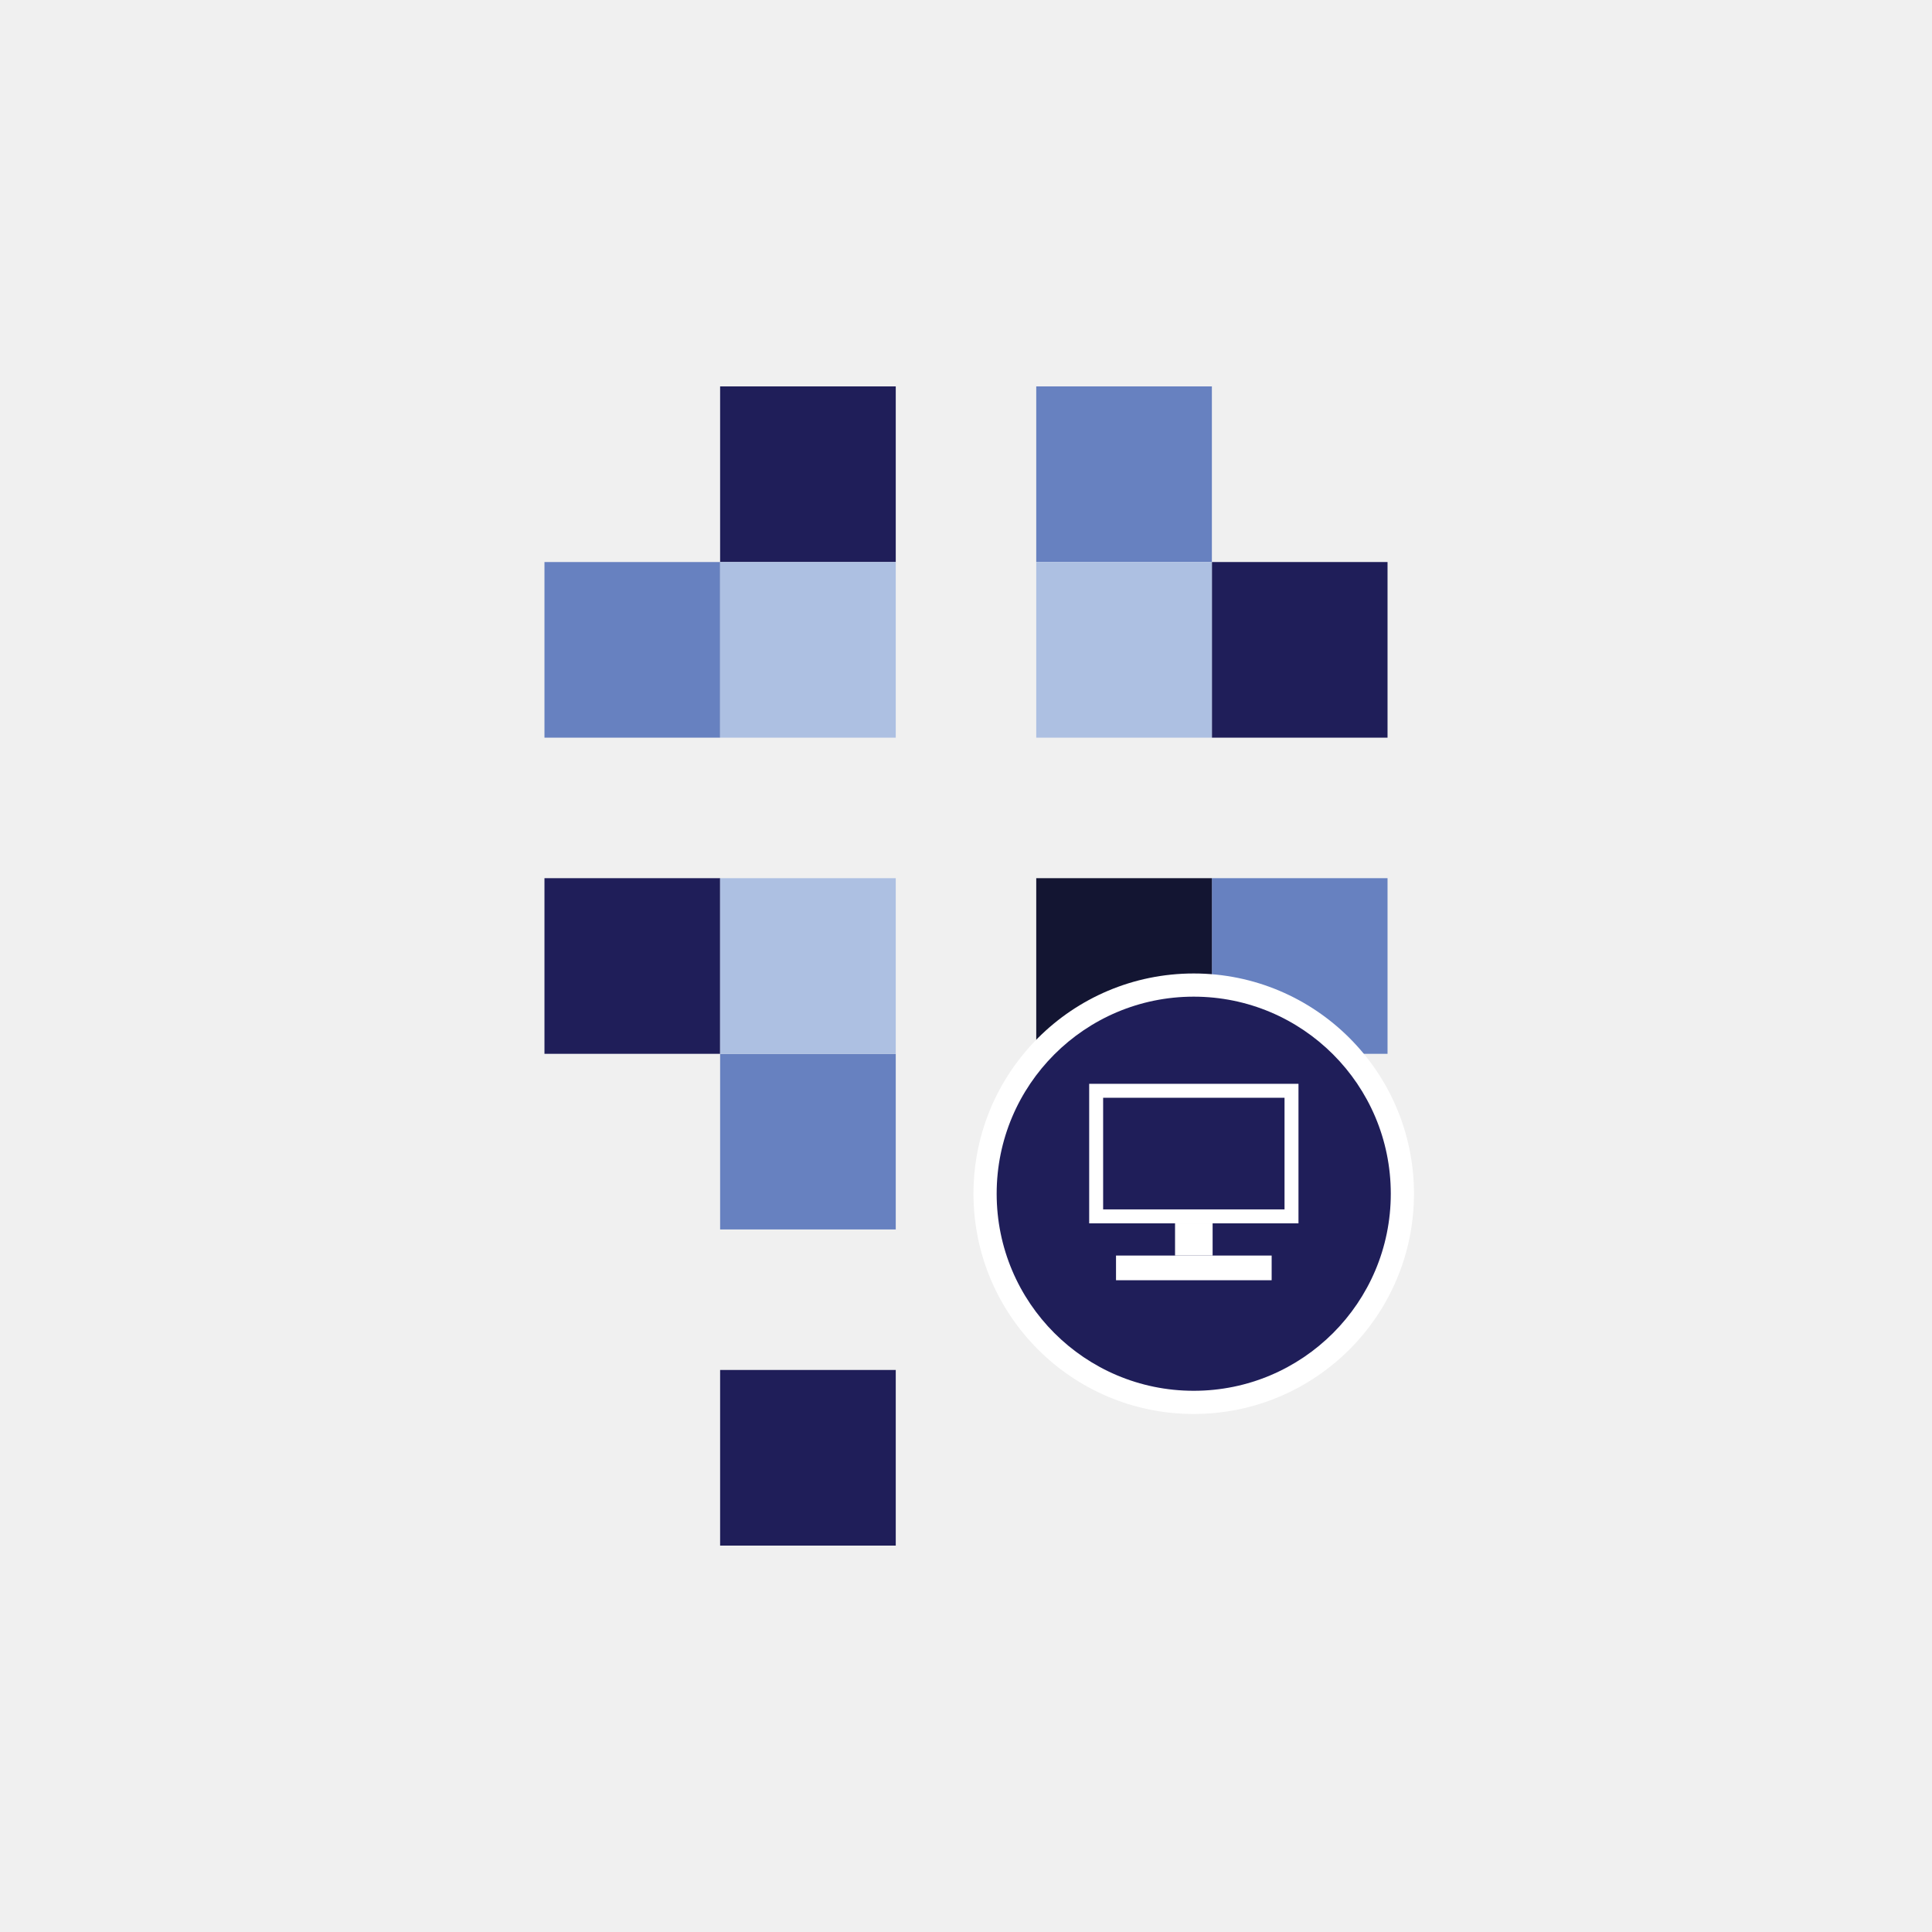
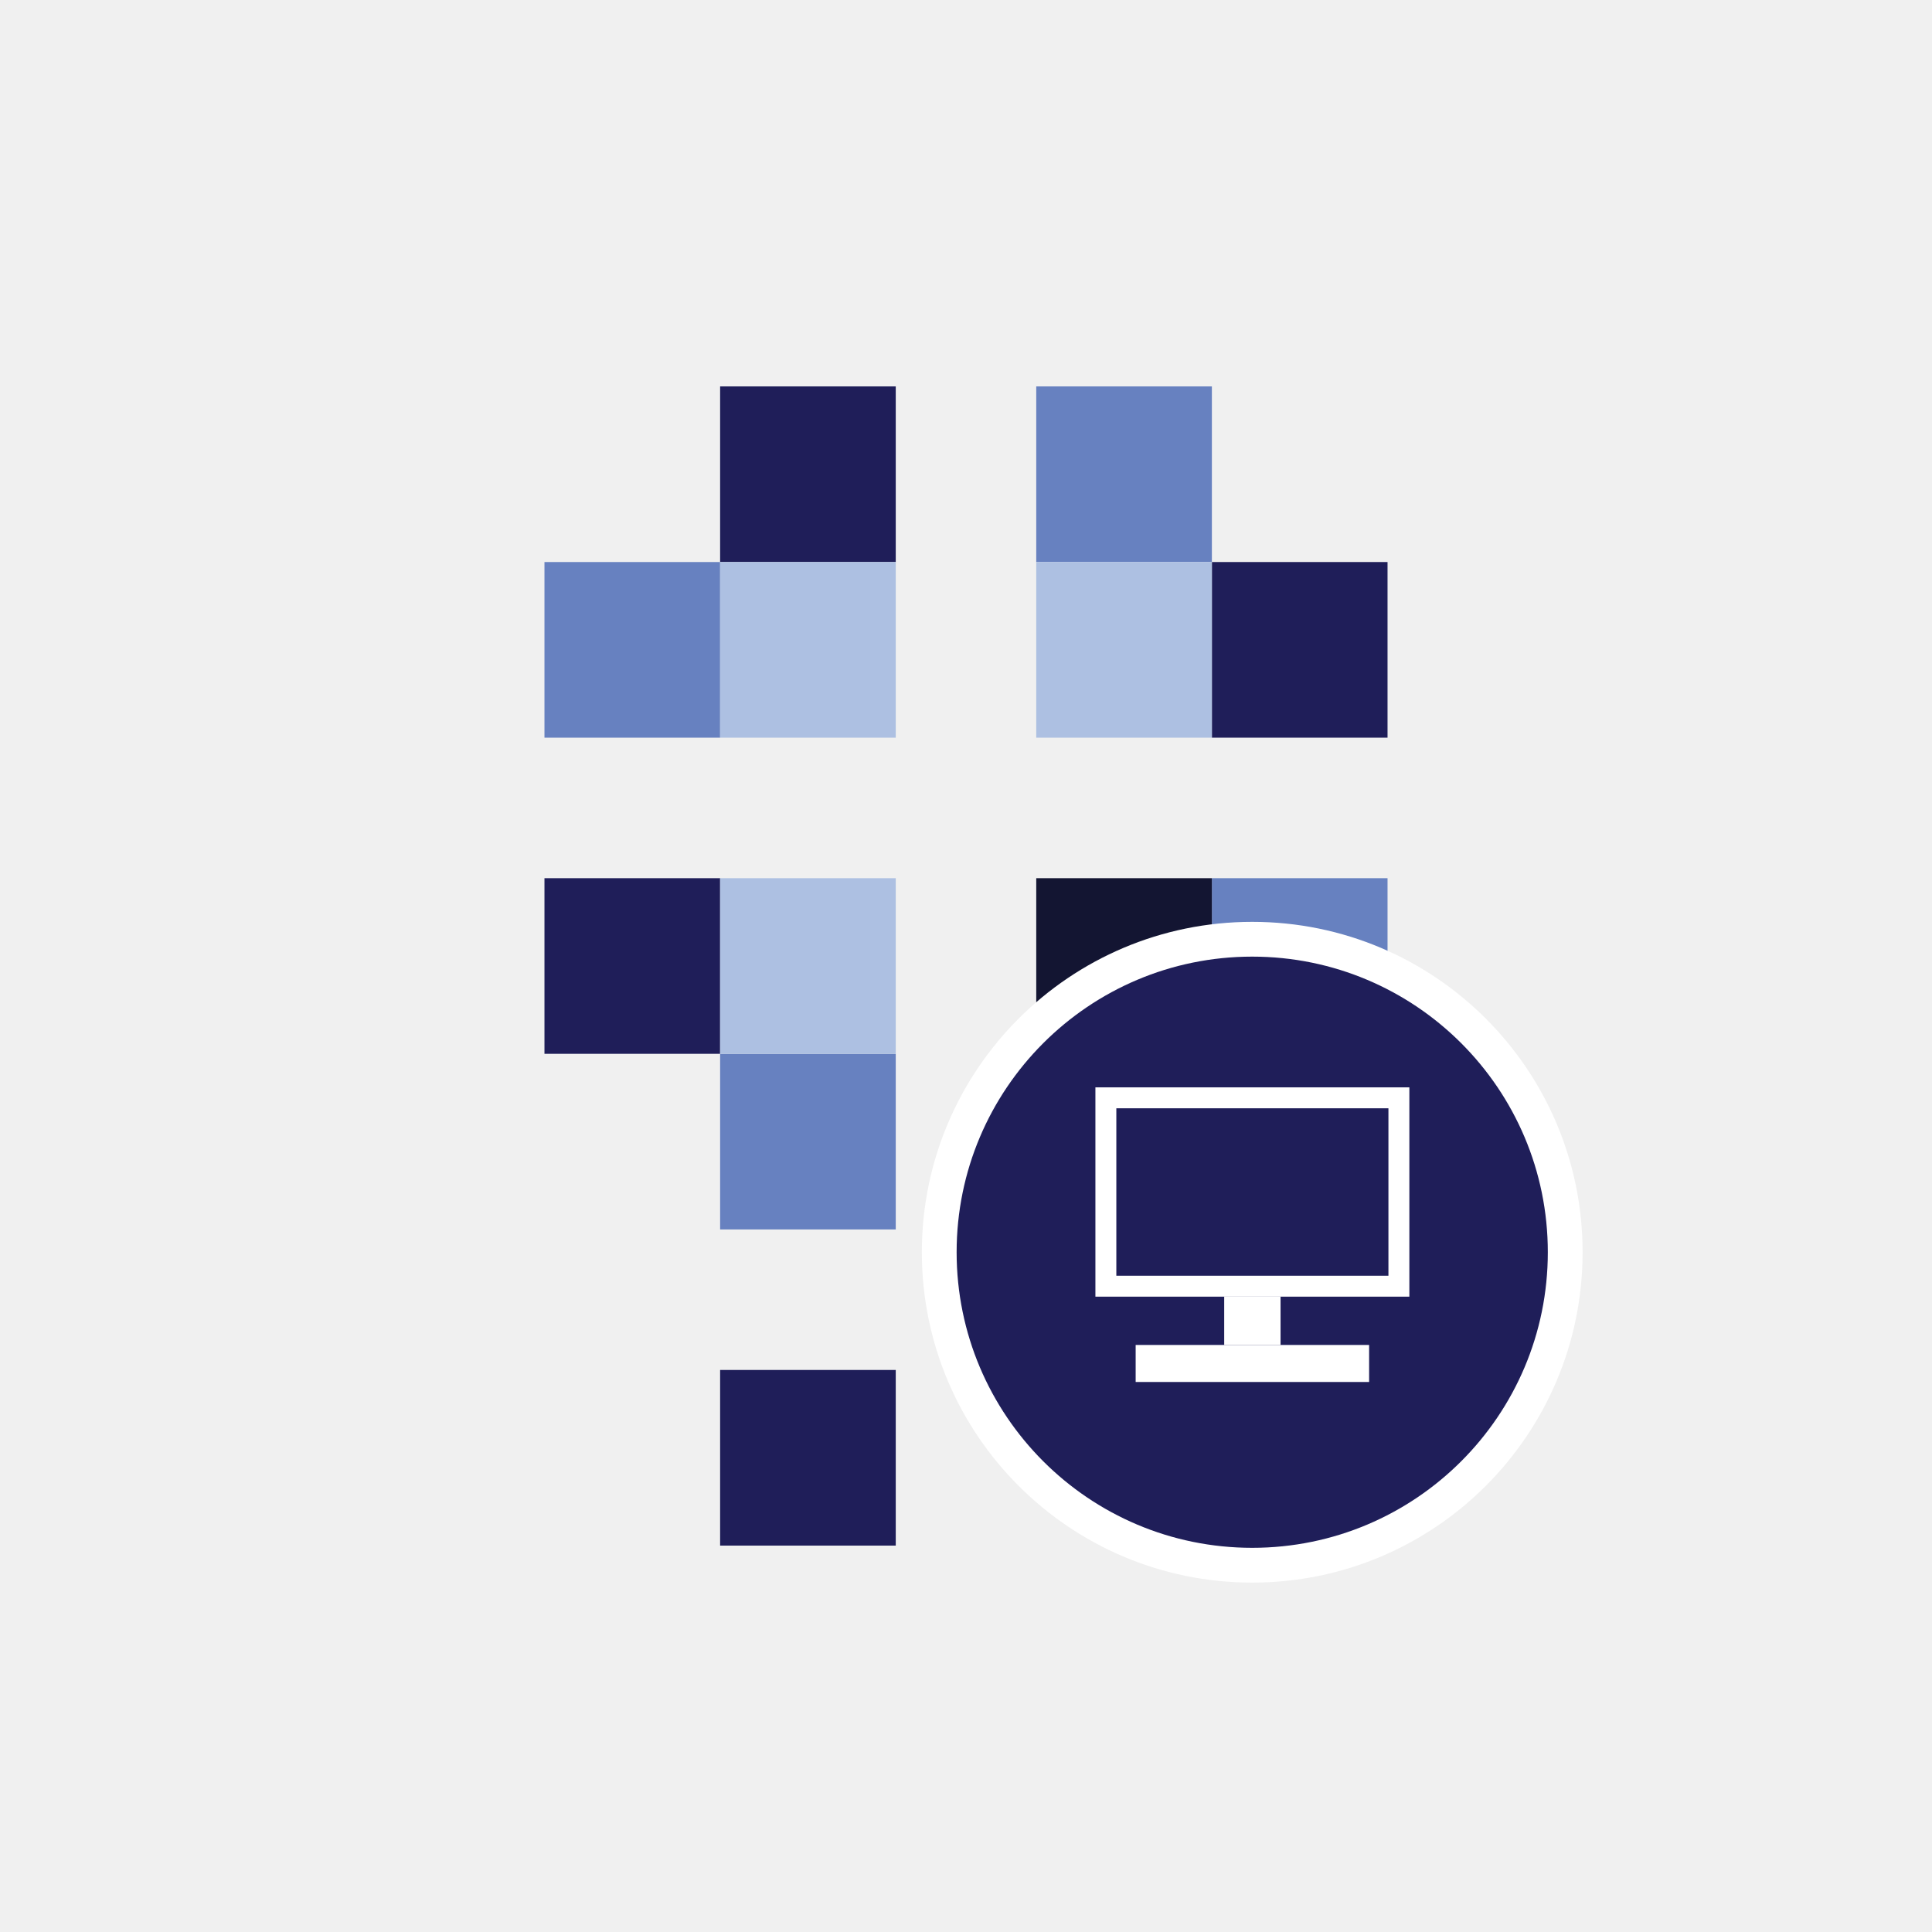
<svg xmlns="http://www.w3.org/2000/svg" viewBox="0 0 108 108">
  <path fill="#1f1e59" d="M40.255,21.600 L50.073,21.600 L50.073,31.418 L40.255,31.418 Z M67.745,31.418 L77.564,31.418 L77.564,41.236 L67.745,41.236 Z M30.436,49.091 L40.255,49.091 L40.255,58.909 L30.436,58.909 Z M40.255,76.582 L50.073,76.582 L50.073,86.400 L40.255,86.400 Z" />
  <path fill="#6781c0" d="M30.436,31.418 L40.255,31.418 L40.255,41.236 L30.436,41.236 Z M57.927,21.600 L67.745,21.600 L67.745,31.418 L57.927,31.418 Z M40.255,58.909 L50.073,58.909 L50.073,68.727 L40.255,68.727 Z M67.745,49.091 L77.564,49.091 L77.564,58.909 L67.745,58.909 Z" />
  <path fill="#adc0e2" d="M40.255,31.418 L50.073,31.418 L50.073,41.236 L40.255,41.236 Z M57.927,31.418 L67.745,31.418 L67.745,41.236 L57.927,41.236 Z M40.255,49.091 L50.073,49.091 L50.073,58.909 L40.255,58.909 Z M57.927,58.909 L67.745,58.909 L67.745,68.727 L57.927,68.727 Z" />
  <path fill="#131532" d="M57.927,49.091 L67.745,49.091 L67.745,58.909 L57.927,58.909 Z" />
-   <g transform="translate(66.73,66.73) scale(0.6) translate(-84.24,-84.24)">
+   <g transform="translate(70,70) scale(0.9) translate(-84.24,-84.24)">
    <path fill="#ffffff" d="M63.720,84.240 a20.520,20.520 0 1,0 41.040,0 a20.520,20.520 0 1,0 -41.040,0 Z" />
    <path fill="#1f1e59" d="M65.880,84.240 a18.360,18.360 0 1,0 36.720,0 a18.360,18.360 0 1,0 -36.720,0 Z" />
    <path fill="#ffffff" d="M74.500,74.000 L94.000,74.000 L94.000,87.000 L74.500,87.000 Z" />
    <path fill="#1f1e59" d="M75.800,75.300 L92.700,75.300 L92.700,85.700 L75.800,85.700 Z" />
    <path fill="#ffffff" d="M82.500,87.000 L86.000,87.000 L86.000,90.000 L82.500,90.000 Z" />
    <path fill="#ffffff" d="M77.000,90.000 L91.500,90.000 L91.500,92.300 L77.000,92.300 Z" />
  </g>
</svg>
